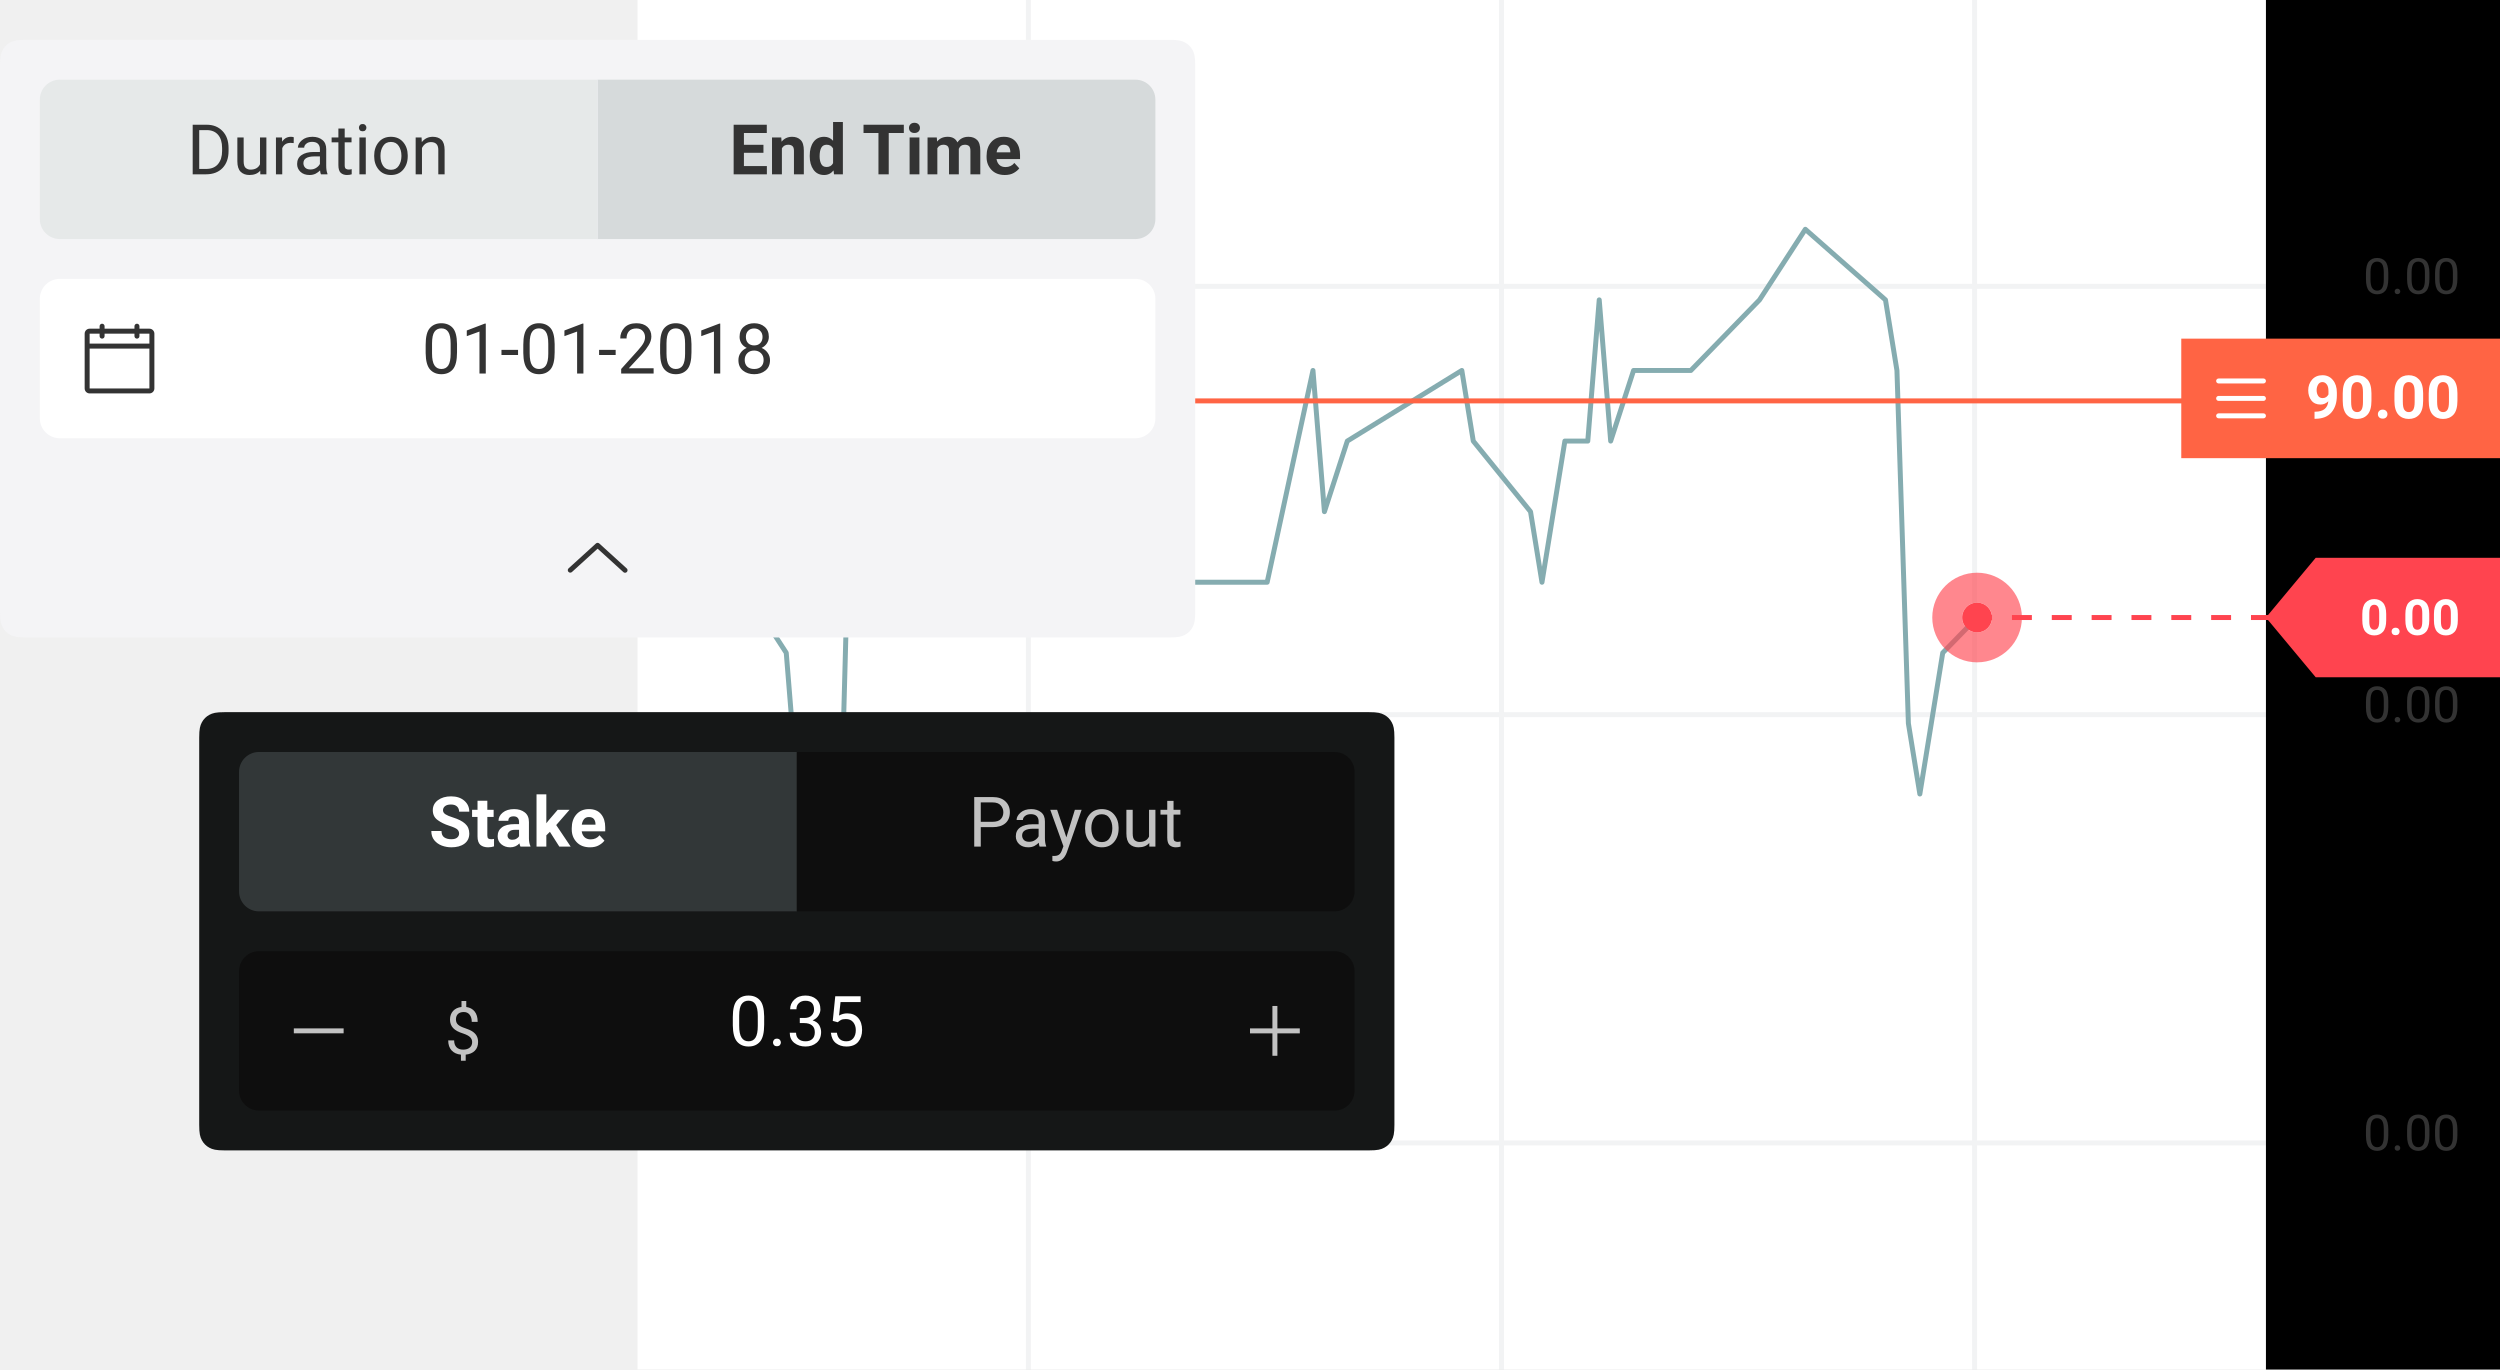
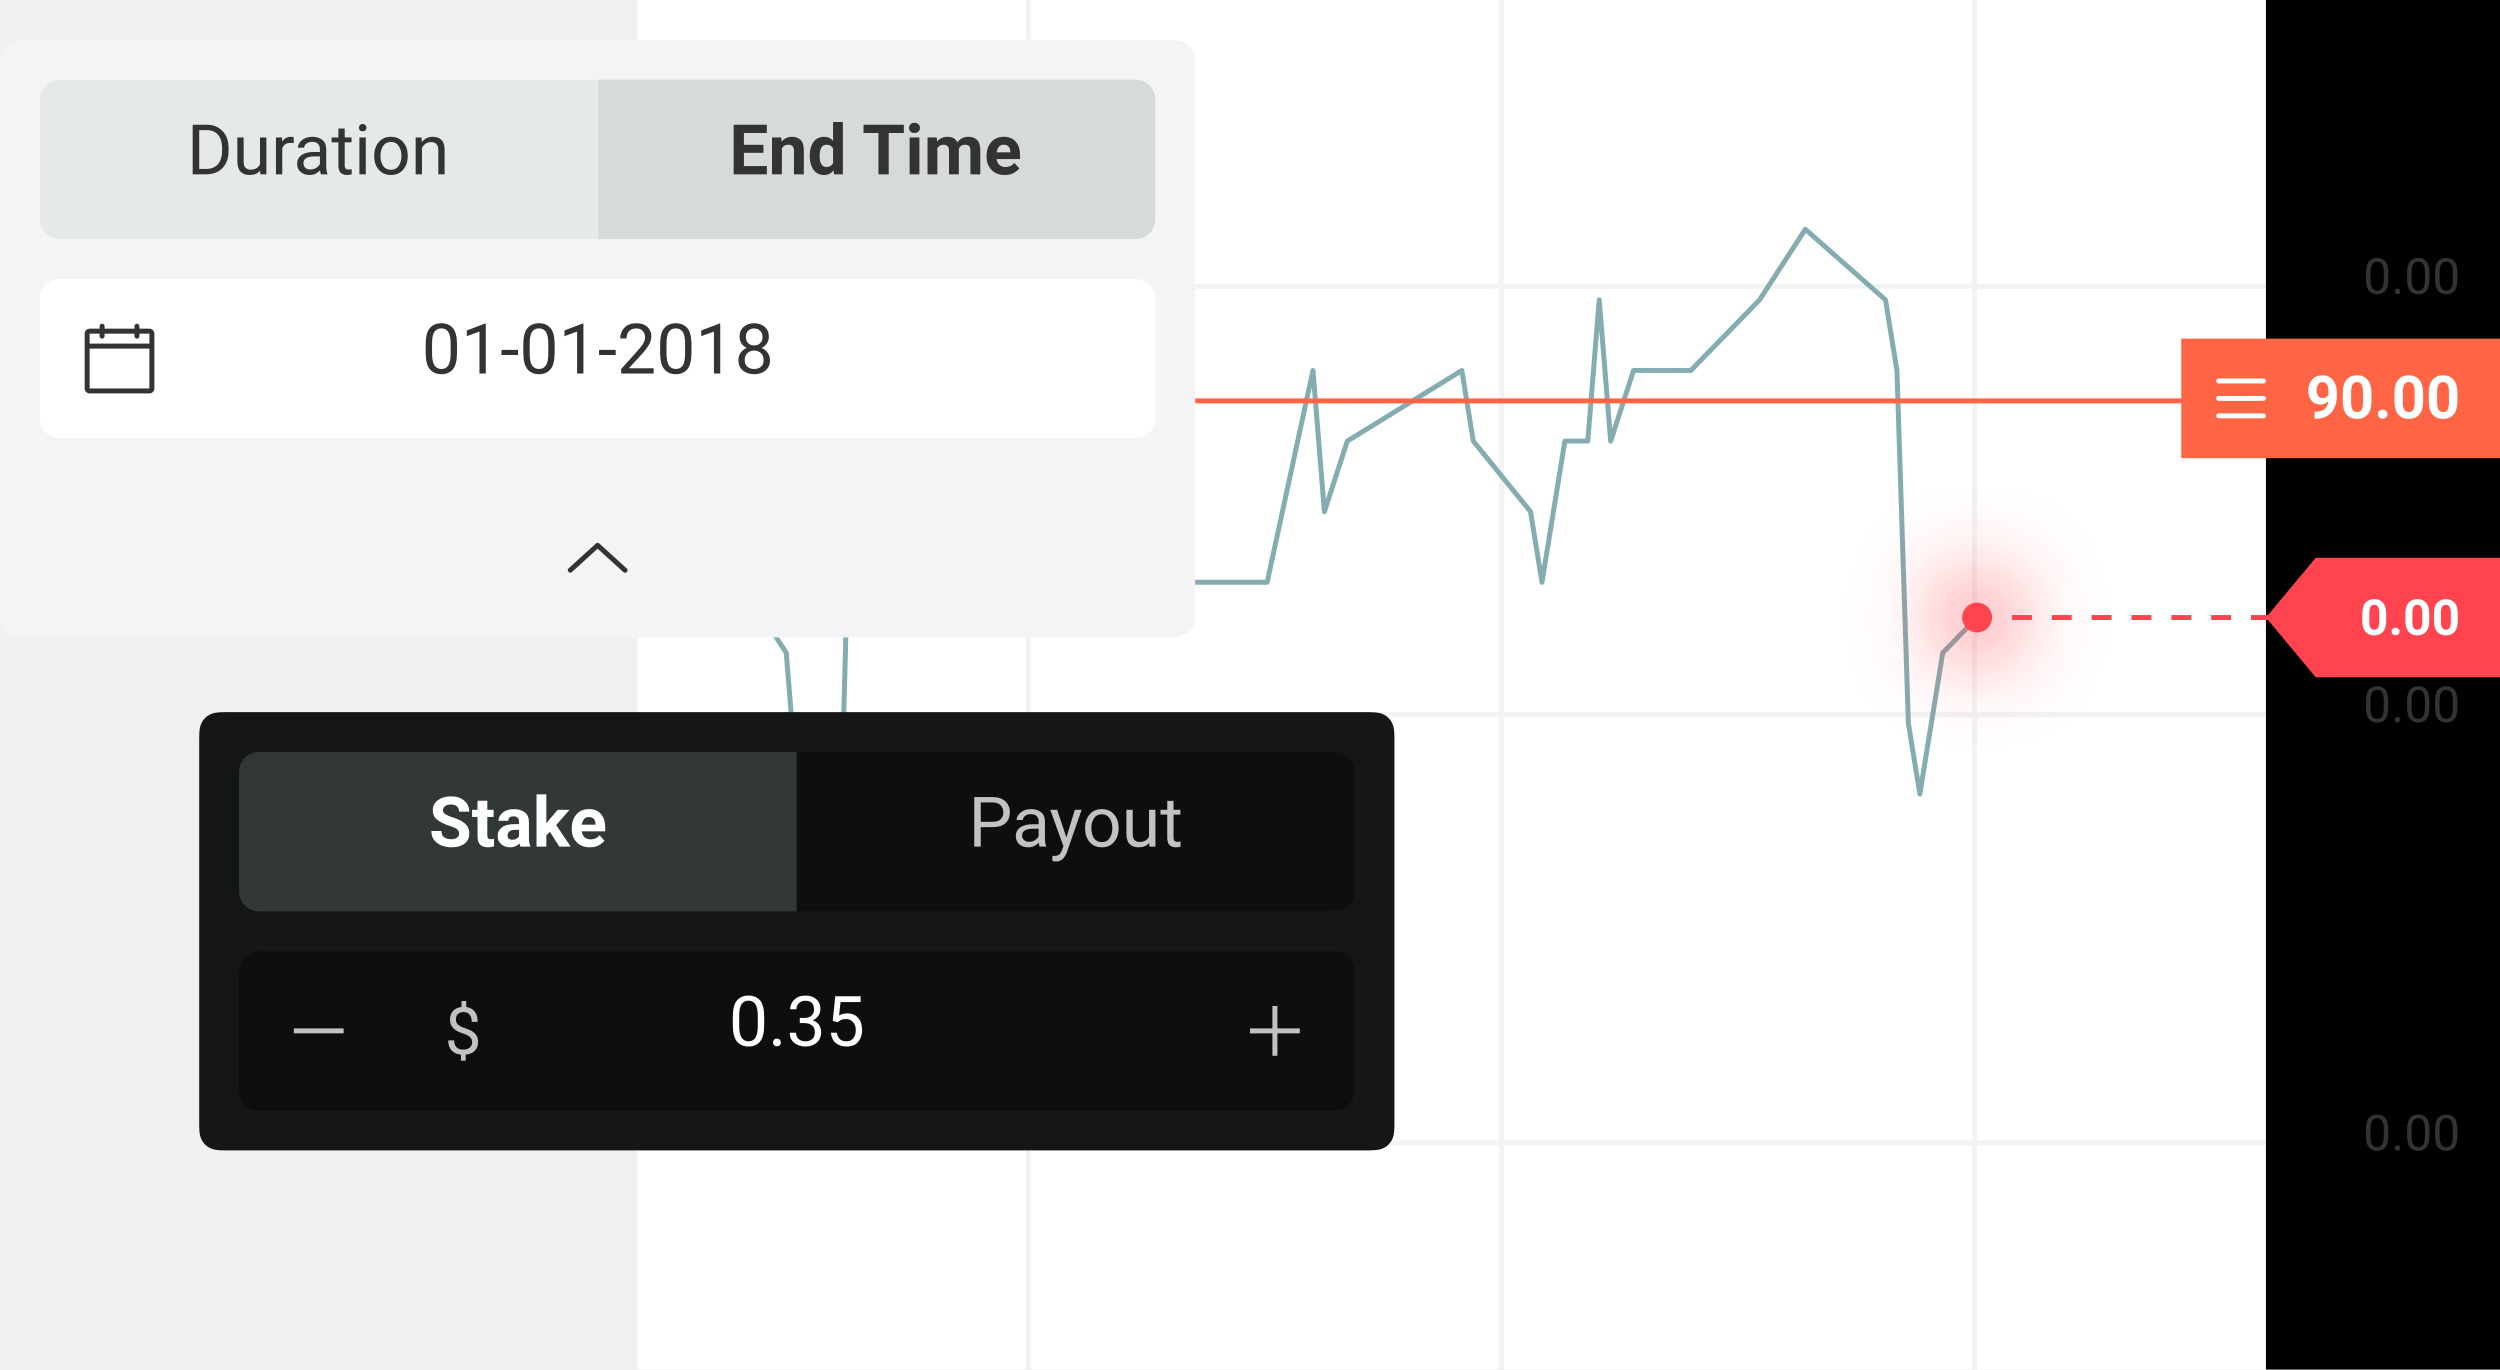
<svg xmlns="http://www.w3.org/2000/svg" xmlns:xlink="http://www.w3.org/1999/xlink" width="502" height="275" viewBox="0 0 502 275" aria-labelledby="how-you-want-icon-title">
  <defs>
    <path id="hywa" d="M0 0h374v275H0z" />
    <path id="hywc" d="M0 0h734v704H0z" />
    <linearGradient id="hywe" x1="50%" x2="50%" y1="0%" y2="114.855%">
      <stop offset="0%" stop-color="#FFF" />
      <stop offset="100%" stop-color="#FFF" stop-opacity="0" />
    </linearGradient>
    <linearGradient id="hywf" x1="50%" x2="50%" y1="100%" y2="0%">
      <stop offset="0%" stop-color="#FFF" stop-opacity="0" />
      <stop offset="100%" stop-color="#85ACB0" stop-opacity=".16" />
    </linearGradient>
    <path id="hywg" d="M0 0h47v630H0z" />
    <filter id="hywh" width="102.1%" height="100.2%" x="-1.1%" y="-.1%" filterUnits="objectBoundingBox">
      <feOffset dx="1" in="SourceAlpha" result="shadowOffsetInner1" />
      <feComposite in="shadowOffsetInner1" in2="SourceAlpha" k2="-1" k3="1" operator="arithmetic" result="shadowInnerInner1" />
      <feColorMatrix in="shadowInnerInner1" values="0 0 0 0 0.957 0 0 0 0 0.957 0 0 0 0 0.965 0 0 0 1 0" />
    </filter>
    <filter id="hywi" width="1100%" height="1100%" x="-500%" y="-500%" filterUnits="objectBoundingBox">
      <feGaussianBlur in="SourceGraphic" stdDeviation="8" />
    </filter>
    <linearGradient id="hywj" x1="0%" x2="67.3%" y1="50%" y2="50%">
      <stop offset="0%" stop-color="#FFF" />
      <stop offset="100%" stop-color="#FFF" stop-opacity="0" />
    </linearGradient>
    <linearGradient id="hywk" x1="50%" x2="50%" y1="0%" y2="54.521%">
      <stop offset="0%" stop-color="#FFF" />
      <stop offset="100%" stop-color="#FFF" stop-opacity="0" />
    </linearGradient>
    <rect id="hywl" width="231" height="58" rx="4" />
    <rect id="hywn" width="224" height="32" rx="4" />
  </defs>
  <g fill="none" fill-rule="evenodd">
    <g transform="translate(128)">
      <mask id="hywb" fill="#fff">
        <use xlink:href="#hywa" />
      </mask>
      <use fill="#D8D8D8" opacity=".27" xlink:href="#hywa" />
      <g mask="url(#hywb)">
        <g transform="translate(-360 -165)">
          <mask id="hywd" fill="#fff">
            <use xlink:href="#hywc" />
          </mask>
          <use fill="#FFF" fill-rule="nonzero" xlink:href="#hywc" />
          <g mask="url(#hywd)">
            <g fill="#F2F3F4" fill-rule="nonzero">
              <path d="M0 51h694v-1H0zM0 137h694v-1H0zM0 223h694v-1H0zM0 309h694v-1H0zM0 395h694v-1H0zM0 481h694v-1H0zM0 567h694v-1H0z" />
            </g>
            <path fill="#F2F3F4" fill-rule="nonzero" d="M628 630h1V0h-1z" />
            <path fill="url(#e)" fill-rule="nonzero" d="M0 0h39v20H0z" transform="translate(609)" />
            <text fill="#333" font-family="Roboto-Regular, Roboto" font-size="10" transform="translate(609)">
              <tspan x=".232" y="651">00:00:00</tspan>
            </text>
            <path fill="#F2F3F4" fill-rule="nonzero" d="M533 630h1V0h-1z" />
            <path fill="url(#e)" fill-rule="nonzero" d="M0 0h39v20H0z" transform="translate(514)" />
            <text fill="#333" font-family="Roboto-Regular, Roboto" font-size="10" transform="translate(514)">
              <tspan x=".232" y="651">00:00:00</tspan>
            </text>
            <path fill="#F2F3F4" fill-rule="nonzero" d="M438 630h1V0h-1z" />
            <path fill="url(#e)" fill-rule="nonzero" d="M0 0h39v20H0z" transform="translate(419)" />
            <text fill="#333" font-family="Roboto-Regular, Roboto" font-size="10" transform="translate(419)">
              <tspan x=".232" y="651">00:00:00</tspan>
            </text>
            <path fill="#F2F3F4" fill-rule="nonzero" d="M343 630h1V0h-1z" />
            <path fill="url(#e)" fill-rule="nonzero" d="M0 0h39v20H0z" transform="translate(324)" />
            <text fill="#333" font-family="Roboto-Regular, Roboto" font-size="10" transform="translate(324)">
              <tspan x=".232" y="651">00:00:00</tspan>
            </text>
            <g>
              <path fill="#F2F3F4" fill-rule="nonzero" d="M248 630h1V0h-1z" />
              <path fill="url(#e)" fill-rule="nonzero" d="M0 0h39v20H0z" transform="translate(229)" />
              <text fill="#333" font-family="Roboto-Regular, Roboto" font-size="10" transform="translate(229)">
                <tspan x=".232" y="651">00:00:00</tspan>
              </text>
            </g>
            <g>
              <path fill="#F2F3F4" fill-rule="nonzero" d="M153 630h1V0h-1z" />
              <path fill="url(#e)" fill-rule="nonzero" d="M0 0h39v20H0z" transform="translate(134)" />
              <text fill="#333" font-family="Roboto-Regular, Roboto" font-size="10" transform="translate(134)">
                <tspan x=".232" y="651">00:00:00</tspan>
              </text>
            </g>
            <g>
              <path fill="#F2F3F4" fill-rule="nonzero" d="M58 630h1V0h-1z" />
              <path fill="url(#e)" fill-rule="nonzero" d="M0 0h39v20H0z" transform="translate(39)" />
              <text fill="#333" font-family="Roboto-Regular, Roboto" font-size="10" transform="translate(39)">
                <tspan x=".232" y="651">00:00:00</tspan>
              </text>
            </g>
            <g>
              <path fill="#F2F3F4" fill-rule="nonzero" d="M-37 630h1V0h-1z" />
              <path fill="url(#e)" fill-rule="nonzero" d="M0 0h39v20H0z" transform="translate(-56)" />
              <text fill="#333" font-family="Roboto-Regular, Roboto" font-size="10" transform="translate(-56)">
                <tspan x=".232" y="651">00:00:00</tspan>
              </text>
            </g>
            <g>
              <path fill="#F2F3F4" fill-rule="nonzero" d="M-132 630h1V0h-1z" />
              <path fill="url(#e)" fill-rule="nonzero" d="M0 0h39v20H0z" transform="translate(-151)" />
              <text fill="#333" font-family="Roboto-Regular, Roboto" font-size="10" transform="translate(-151)">
                <tspan x=".232" y="651">00:00:00</tspan>
              </text>
            </g>
            <g>
              <path fill="#F2F3F4" fill-rule="nonzero" d="M-226 630h1V0h-1z" />
              <path fill="url(#e)" fill-rule="nonzero" d="M0 0h39v20H0z" transform="translate(-245)" />
              <text fill="#333" font-family="Roboto-Regular, Roboto" font-size="10" transform="translate(-245)">
                <tspan x=".232" y="651">00:00:00</tspan>
              </text>
            </g>
          </g>
          <g mask="url(#hywd)">
            <path fill="url(#f)" d="M0 99.204l2.3 14.172 6.897 28.344 4.599 14.172 6.897-14.172h4.599l4.598-14.172 2.3 14.172 2.299-14.172 2.299 14.172h4.599l2.299 56.689 4.598-14.172 6.898-14.172 2.3 14.172h9.196l6.898 14.172 2.3-14.172 2.299 14.172 2.299-14.172 11.496-28.345 2.3-42.516 6.897-14.172 13.796 14.172 4.598 14.172h4.599l2.299-14.172 2.3 14.172 2.298-14.172 2.3-14.172 6.897-28.344 4.599-14.172h4.598l2.3-14.172 4.598 14.172h4.599l4.598 14.172 2.3 70.86 2.299-14.172 2.299-85.032 2.3 56.688 2.298-56.688 2.3 28.344 2.299 42.516h4.598l2.3 42.516 2.299-42.516 2.3 14.172H204.632l2.3-14.172 2.299 14.172 2.3-42.516 2.298-28.344h4.599l6.898 14.172H252.918l2.299-14.172 2.3 14.172 6.897-14.172 4.598 14.172 4.599-14.172h6.898l2.299 14.172 2.3 56.688 2.298 14.172 2.3 14.172 4.598 28.345L305.8 212.58h34.489l2.3-14.172 2.299 28.344 2.299 56.688 2.3-70.86 2.299 28.344 2.299 28.344 2.299 14.172 2.3 42.516 4.598-14.172 2.299-28.344 4.599-14.172 2.299-28.344 2.3-28.344h4.598l4.598 14.172h4.599l4.598 28.344 4.599-42.516 2.299-14.172 2.3-14.172 2.298-42.517 2.3-14.172 4.598 14.172h9.197l2.3-14.172 9.196-42.516h4.599l4.598-14.172H471.347l13.795-42.516h9.197l4.599 14.172 11.496-14.172h34.489l6.897 14.172h18.394l2.3 14.172h9.197l6.897-28.344 2.3-14.172L600.105 0l9.197 28.344 2.299 14.172 4.599-14.172 6.897 28.344 2.3-14.172 2.299 28.344 2.299-14.172h4.599l2.299-14.172 6.898 14.172 2.299 42.516 6.898 14.172 2.299 28.344 4.598-14.172h4.599l2.299 14.172 2.3 14.172h4.598l9.197 14.173 2.3 28.344 2.298 28.344h4.599l2.3-42.516 2.298-85.033 2.3 14.172 2.299 28.344 2.3 14.172h25.291l4.598-14.172 2.3-28.344 4.598 14.172 6.898-14.172 2.3 28.344 4.598 14.172 2.299-14.172 4.598 14.172h18.394l9.197-42.516 2.3 28.344 4.598-14.172 22.993-14.172 2.299 14.172 11.496 14.172 2.3 14.172 2.299-14.172 2.299-14.172h4.598l2.3-28.344 2.299 28.344 4.598-14.172h11.497l13.795-14.172 9.197-14.172 16.095 14.172 2.3 14.172 2.298 70.86 2.3 14.173 4.598-28.344 6.898-7.087V504H0z" transform="translate(-293 126)" />
            <path stroke="#85ACB0" stroke-linecap="round" stroke-linejoin="round" d="M-293 225.217l2.3 14.174 6.897 28.348 4.599 14.174 6.897-14.174h4.599l4.598-14.174 2.3 14.174 2.299-14.174 2.299 14.174h4.599l2.299 56.696 4.598-14.174 6.898-14.174 2.3 14.174h9.196l6.898 14.174 2.3-14.174 2.299 14.174 2.299-14.174 11.496-28.348 2.3-42.522 6.897-14.174 13.796 14.174 4.598 14.174h4.599l2.299-14.174 2.3 14.174 2.298-14.174 2.3-14.174 6.897-28.347 4.599-14.174h4.598l2.3-14.174 4.598 14.174h4.599l4.598 14.174 2.3 70.87 2.299-14.175 2.299-85.043 2.3 56.695 2.298-56.695 2.3 28.348 2.299 42.521h4.598l2.3 42.522 2.299-42.522 2.3 14.174H-88.368l2.3-14.174 2.299 14.174 2.3-42.522 2.298-28.347h4.599l6.898 14.174H-40.082l2.299-14.174 2.3 14.174 6.897-14.174 4.598 14.174 4.599-14.174h6.898l2.299 14.174 2.3 56.695 2.298 14.174 2.3 14.174 4.598 28.348L12.8 338.609H47.29l2.3-14.174 2.299 28.348 2.299 56.695 2.3-70.87 2.299 28.349 2.299 28.347 2.299 14.174 2.3 42.522 4.598-14.174 2.299-28.348 4.599-14.174 2.299-28.347 2.3-28.348h4.598l4.598 14.174h4.599l4.598 28.347 4.599-42.521 2.299-14.174 2.3-14.174 2.298-42.522 2.3-14.174 4.598 14.174h9.197l2.3-14.174 9.196-42.522h4.599l4.598-14.173H178.347l13.795-42.522h9.197l4.599 14.174 11.496-14.174h34.489l6.897 14.174h18.394l2.3 14.174h9.197l6.897-28.348 2.3-14.174L307.105 126l9.197 28.348 2.299 14.174 4.599-14.174 6.897 28.348 2.3-14.174 2.299 28.348 2.299-14.174h4.599l2.299-14.174 6.898 14.174 2.299 42.521 6.898 14.174 2.299 28.348 4.598-14.174h4.599l2.299 14.174 2.3 14.174h4.598l9.197 14.174 2.3 28.348 2.298 28.348h4.599l2.3-42.522 2.298-85.044 2.3 14.174 2.299 28.348 2.3 14.174h25.291l4.598-14.174 2.3-28.348 4.598 14.174 6.898-14.174 2.3 28.348 4.598 14.174 2.299-14.174 4.598 14.174h18.394l9.197-42.522 2.3 28.348 4.598-14.174 22.993-14.174 2.299 14.174 11.496 14.174 2.3 14.174 2.299-14.174 2.299-14.174h4.598l2.3-28.348 2.299 28.348 4.598-14.174h11.497l13.795-14.174 9.197-14.174 16.095 14.174 2.3 14.174 2.298 70.87 2.3 14.174 4.598-28.348L629 289" />
          </g>
          <g mask="url(#hywd)">
            <g fill-rule="nonzero" transform="translate(687)">
              <use fill="#FFF" xlink:href="#hywg" />
              <use fill="#000" filter="url(#h)" xlink:href="#hywg" />
            </g>
            <text font-family="Roboto-Regular, Roboto" font-size="10" transform="translate(687)">
              <tspan x="19.522" y="52" fill="#333">0.00</tspan>
            </text>
            <text font-family="Roboto-Regular, Roboto" font-size="10" transform="translate(687)">
              <tspan x="19.522" y="138" fill="#333">0.00</tspan>
            </text>
            <text font-family="Roboto-Regular, Roboto" font-size="10" transform="translate(687)">
              <tspan x="19.522" y="224" fill="#333">0.00</tspan>
            </text>
            <text font-family="Roboto-Regular, Roboto" font-size="10" transform="translate(687)">
              <tspan x="19.522" y="310" fill="#333">0.00</tspan>
            </text>
            <text font-family="Roboto-Regular, Roboto" font-size="10" transform="translate(687)">
              <tspan x="19.522" y="396" fill="#333">0.00</tspan>
            </text>
            <text font-family="Roboto-Regular, Roboto" font-size="10" transform="translate(687)">
              <tspan x="19.522" y="482" fill="#333">0.00</tspan>
            </text>
            <text font-family="Roboto-Regular, Roboto" font-size="10" transform="translate(687)">
              <tspan x="19.522" y="568" fill="#333">0.00</tspan>
            </text>
          </g>
          <path fill="#F2F3F4" fill-rule="nonzero" d="M0 629h688v1H0z" mask="url(#hywd)" />
        </g>
        <path stroke="#FF444F" stroke-dasharray="4" d="M268 124h106" />
        <g fill-rule="nonzero" transform="translate(266 121)">
          <circle cx="3" cy="3" r="3" fill="#FF444F" />
-           <circle cx="3" cy="3" r="6" stroke="#FF444F" stroke-opacity=".64" stroke-width="6" filter="url(#i)" />
+           <circle cx="3" cy="3" r="6" stroke="#FF444F" stroke-opacity=".64" stroke-width="6" filter="url(#hywi)" />
        </g>
        <path fill="#FF444F" fill-rule="nonzero" d="M337 112h37v24h-37l-10-12z" />
        <text fill="#FFF" font-family="Roboto-Bold, Roboto" font-size="10" font-weight="bold" transform="translate(327 113.5)">
          <tspan x="18.883" y="14">0.00</tspan>
        </text>
        <g fill-rule="nonzero">
-           <path fill="url(#j)" d="M0 0h80v688H0z" transform="translate(-360 -165)" />
-           <path fill="url(#k)" d="M0 0h734v80H0z" transform="translate(-360 -165)" />
+           <path fill="url(#hywj)" d="M0 0h80v688H0z" transform="translate(-360 -165)" />
+           <path fill="url(#hywk)" d="M0 0h734v80H0z" transform="translate(-360 -165)" />
        </g>
        <g>
          <path fill="#FFF" fill-rule="nonzero" d="M-360 499h734v40h-734z" />
          <path fill="#F2F3F4" fill-rule="nonzero" d="M-360 499h734v1h-734z" />
          <path fill-rule="nonzero" d="M165 511h16v16h-16z" />
          <path fill="#333" d="M173.167 513.667c.276 0 .5.149.5.333v4.667H178c.164 0 .3.177.328.41l.005.09c0 .276-.149.5-.333.5h-4.333V524c0 .164-.177.3-.41.328l-.09.005c-.276 0-.5-.149-.5-.333v-4.333H168c-.164 0-.3-.177-.328-.41l-.005-.09c0-.276.149-.5.333-.5h4.667V514c0-.164.177-.3.41-.328z" />
          <path fill-rule="nonzero" d="M125 511h16v16h-16z" />
          <path fill="#333" d="M128 519.667h10c.184 0 .333-.224.333-.5s-.149-.5-.333-.5h-10c-.184 0-.333.224-.333.5s.149.5.333.5zM88.667 521.667c.184 0 .333.149.333.333v1h8v-1c0-.184.15-.333.333-.333h2c.184 0 .334.149.334.333v3.333c0 .184-.15.334-.334.334H86.667a.333.333 0 0 1-.334-.334V522c0-.184.15-.333.334-.333zm-.334.666H87V525h12v-2.667h-1.333v1c0 .184-.15.334-.334.334h-8.666a.333.333 0 0 1-.334-.334v-1zm5.667-10c.184 0 .333.15.333.334v5H96c.275 0 .431.313.267.533l-3 4a.333.333 0 0 1-.534 0l-3-4a.333.333 0 0 1 .267-.533h1.667v-5c0-.184.149-.334.333-.334h2zm-.333.667h-1.334v5c0 .184-.149.333-.333.333h-1.333L93 521.444l2.333-3.11H94a.333.333 0 0 1-.333-.334v-5z" />
          <g stroke="#979797" stroke-linejoin="round">
            <path d="M56.667 512.667l2.666 2.666L50.667 524l-4 1.333 1.333-4z" />
            <path stroke-linecap="round" d="M55 514.333L57.667 517M50.667 524L48 521.333M46.667 525.333H58" />
          </g>
          <path fill="#333" d="M56.902 512.431l2.667 2.667c.13.13.13.34 0 .471l-8.667 8.667a.333.333 0 0 1-.108.072l-.025.01-2.047.681L58 525c.164 0 .3.177.328.41l.005.09c0 .276-.149.5-.333.5H46.667c-.184 0-.334-.224-.334-.5 0-.035.003-.07.007-.102a.315.315 0 0 1 .01-.17l1.332-3.994.006-.017-.004.01a.333.333 0 0 1 .024-.054l.02-.034.036-.041 8.667-8.667c.13-.13.341-.13.471 0zm-8.757 9.518l-.951 2.857 2.855-.953-1.904-1.904zM55 514.804l-6.53 6.53 2.196 2.194L57.195 517 55 514.804zm-7.236 6.294l-.031.036-.009.012a.333.333 0 0 1 .04-.048zm8.903-7.96l-1.196 1.195 2.195 2.195 1.196-1.195-2.195-2.195z" />
          <g stroke="#979797" stroke-linejoin="round">
            <path d="M6.667 514.667H12v-2l4 3-4 3v-2H6.667zM19.333 521.333H14v-2l-4 3 4 3v-2h5.333z" />
          </g>
          <path fill="#333" d="M13.8 519.067a.333.333 0 0 1 .533.266V521h5c.184 0 .334.15.334.333v2c0 .184-.15.334-.334.334h-5v1.666a.333.333 0 0 1-.533.267l-4-3a.333.333 0 0 1 0-.533zm-.133.933l-3.111 2.333 3.11 2.334v-1.334c0-.184.15-.333.334-.333h5v-1.333h-5a.333.333 0 0 1-.333-.334V520zm-1.467-7.6l4 3c.178.133.178.4 0 .533l-4 3a.333.333 0 0 1-.533-.266V517h-5a.333.333 0 0 1-.334-.333v-2c0-.184.15-.334.334-.334h5v-1.666c0-.275.313-.432.533-.267zm.133.933v1.334c0 .184-.149.333-.333.333H7v1.333h5c.184 0 .333.15.333.334V518l3.111-2.333-3.11-2.334z" />
          <g>
            <g stroke="#979797" stroke-linejoin="round">
              <path d="M-33.333 514h12.666-12.666zM-33.333 524.667h10-10z" />
              <path stroke-linecap="round" d="M-32.667 512.667v12.666M-21.333 512.667V520M-30.667 520.667L-28 518l2 2.667 2.667-3.334M-22 521.333V524zM-23.333 522.667h2.666" />
            </g>
            <path fill="#333" d="M-21.167 512.333c.246 0 .45.118.492.274l.008.06v1c.184 0 .334.224.334.5 0 .245-.118.45-.274.492l-.06.008V520c0 .184-.224.333-.5.333-.245 0-.45-.118-.492-.273l-.008-.06v-5.334H-32v9.667h8.668c.184 0 .333.224.333.5 0 .246-.118.45-.273.492l-.06.008H-32c0 .184-.224.334-.5.334-.245 0-.45-.118-.492-.274l-.008-.06h-.333c-.184 0-.334-.224-.334-.5 0-.245.118-.45.274-.492l.06-.008h.332v-9.667h-.332c-.184 0-.334-.223-.334-.5 0-.245.118-.449.274-.491l.06-.008h.332l.001-1c0-.164.177-.3.41-.328l.09-.006c.245 0 .45.118.492.274l.008.06v1h10.333v-1c0-.144.136-.266.326-.313l.084-.015.09-.006zm-.756 8.672l.09-.005c.245 0 .45.118.492.273l.008.06v1h.666c.164 0 .3.177.328.41l.006.09c0 .246-.118.45-.274.492l-.06.008h-.667V524c0 .164-.176.3-.41.328l-.09.005c-.245 0-.449-.118-.491-.273l-.008-.06v-.667h-1c-.164 0-.3-.177-.328-.41l-.006-.09c0-.245.118-.45.274-.492l.06-.008h1v-1c0-.163.177-.3.41-.328l.09-.005zm-1.202-3.932a.333.333 0 0 1 .093.403l-.041.066-2.667 3.333a.334.334 0 0 1-.472.049l-.055-.057-1.77-2.36-2.394 2.395a.333.333 0 0 1-.52-.41l.049-.061 2.666-2.667a.334.334 0 0 1 .452-.018l.05.054 1.743 2.322 2.397-2.997a.333.333 0 0 1 .469-.052z" />
          </g>
          <g>
            <text fill="#333" font-family="Roboto-Regular, Roboto" font-size="12" transform="translate(-99.302 510)">
              <tspan x="1.129" y="11">30 Min</tspan>
            </text>
            <path fill="#000" fill-opacity=".8" d="M-113.843 511v3h2.5v10h-2.5v3h-1v-3h-2.5v-10h2.5v-3h1z" />
          </g>
          <g>
            <path fill-rule="nonzero" d="M-167 511h16v16h-16z" />
            <path fill="#333" d="M-159 511a1 1 0 0 1 .993.883l.007.117v1l-.003.084a6.002 6.002 0 0 1 4.92 4.92L-153 518h1a1 1 0 0 1 .117 1.993L-152 520h-1l-.084-.003a6.001 6.001 0 0 1-4.92 4.92l.004.083v1a1 1 0 0 1-2 0v-1l.003-.084a6.001 6.001 0 0 1-4.92-4.92L-165 520h-1a1 1 0 0 1-.117-1.993L-166 518h1l.084.003a6.002 6.002 0 0 1 4.92-4.92L-160 513v-1a1 1 0 0 1 1-1zm0 4a4 4 0 1 0 0 8 4 4 0 0 0 0-8z" />
          </g>
        </g>
        <g transform="translate(-360 -165)">
          <rect width="247" height="74" fill="#F2F3F4" fill-rule="nonzero" rx="4" />
          <g transform="translate(8 8)">
            <mask id="hywm" fill="#fff">
              <use xlink:href="#hywl" />
            </mask>
            <use fill="#FFF" xlink:href="#hywl" />
            <g fill="#333" mask="url(#hywm)">
              <path d="M212.164 26.13a.5.5 0 1 1 .672.74l-5.5 5a.5.5 0 0 1-.672 0l-5.5-5a.5.5 0 0 1 .672-.74L207 30.824l5.164-4.694z" />
            </g>
            <g mask="url(#hywm)">
              <path fill="#4BB4B3" fill-rule="nonzero" d="M175 37l6 8h-12z" />
              <text font-family="Roboto-Regular, Roboto" font-size="12" transform="translate(56 8)">
                <tspan x="0" y="35" fill="#333">84.54 - 0.14 (0.16%)</tspan>
              </text>
              <text fill-opacity=".8" font-family="Roboto-Bold, Roboto" font-size="16" font-weight="bold" transform="translate(56 8)">
                <tspan x="0" y="15" fill="#000">AUD/JPY</tspan>
              </text>
            </g>
            <g mask="url(#hywm)">
              <g transform="translate(8 17)">
                <path fill="#0D47A1" fill-rule="nonzero" d="M22.203 0H1.797C.805 0 0 .817 0 1.826v12.322c0 1.008.805 1.826 1.797 1.826h20.406c.992 0 1.797-.818 1.797-1.826V1.826C24 .817 23.195 0 22.203 0z" />
                <path fill="#FFF" fill-rule="nonzero" d="M.414 7.987h.719l3.833-2.551v2.55h2.069v-2.55l3.832 2.55h.72a.417.417 0 0 0 .413-.42v-.333L8.712 5.044H12V2.943H8.711L12 .753V.42a.417.417 0 0 0-.414-.42h-.719L7.034 2.551V0H4.965v2.551L1.258.084a1.807 1.807 0 0 0-1.017.83l3.048 2.029H0v2.101h3.289L0 7.233v.333c0 .233.185.42.414.42zM6.125 10.279l.313 1.047 1-.405c.086-.034.163.065.111.142l-.611.9.936.543c.08.046.052.17-.04.176l-1.075.076.166 1.082c.014.092-.098.147-.16.078l-.729-.806-.729.806c-.062.069-.174.014-.16-.078l.166-1.082-1.075-.076c-.091-.006-.119-.13-.04-.176l.937-.542-.612-.901c-.052-.077.026-.176.111-.142l1 .405.313-1.047a.093.093 0 0 1 .178 0zm12.31 1.524l.153.512.488-.198c.042-.017.08.031.055.069l-.3.44.458.265c.039.022.025.083-.02.086l-.524.037.08.528c.008.045-.047.072-.078.039l-.356-.394-.356.394c-.03.033-.085.006-.078-.039l.081-.528-.525-.037c-.045-.003-.058-.064-.02-.086l.458-.265-.299-.44c-.025-.038.013-.086.054-.07l.49.199.152-.512a.045.045 0 0 1 .087 0zm1.18-4.125a.052.052 0 0 1 .1 0l.122.373.387.003c.05 0 .071.065.03.096l-.31.233.116.375c.015.049-.04.09-.08.06l-.315-.23-.315.23c-.04.03-.095-.011-.08-.06l.117-.375-.312-.233c-.04-.03-.02-.095.03-.096l.388-.003zm-4.582-.92l.152.512.49-.198c.041-.016.08.032.054.07l-.3.44.458.265c.039.022.025.082-.02.086l-.524.037.08.528c.008.045-.047.072-.078.038l-.356-.393-.356.393c-.03.034-.085.007-.078-.038l.081-.528-.525-.037c-.045-.004-.058-.064-.02-.086l.458-.265-.299-.44c-.025-.038.013-.086.054-.07l.49.198.152-.511a.045.045 0 0 1 .087 0zm6.62-1.681l.153.512.49-.198c.04-.017.079.031.053.069l-.298.44.457.265c.039.023.025.083-.02.086l-.525.037.081.529c.007.045-.047.072-.078.038l-.356-.394-.356.394c-.03.033-.085.007-.078-.038l.081-.529-.525-.037c-.045-.003-.058-.063-.02-.086l.458-.265-.299-.44c-.025-.038.013-.086.054-.07l.49.199.152-.512a.045.045 0 0 1 .087 0zm-3.218-2.246l.153.512.488-.198c.042-.017.08.031.055.069l-.3.44.458.265c.039.023.025.083-.02.086l-.524.037.08.529c.008.045-.047.072-.078.038l-.356-.394-.356.394c-.03.034-.085.007-.078-.038l.081-.529-.525-.037c-.045-.003-.058-.063-.02-.086l.458-.265-.299-.44c-.025-.038.013-.086.054-.069l.49.198.152-.512a.045.045 0 0 1 .087 0z" />
                <path fill="#F44336" fill-rule="nonzero" d="M6.62 0v3.363H12v1.261H6.62v3.363H5.38V4.624H0V3.363h5.38V0h1.24zM4.955 5.044L.492 7.987H.414a.398.398 0 0 1-.305-.145l-.05-.071 4.135-2.727h.76zm3.164 0L11.993 7.6a.416.416 0 0 1-.234.346l-4.4-2.902h.76zM.685.393l3.867 2.55h-.76L.386.696C.473.584.574.482.685.393zM11.586 0c.122 0 .227.056.301.141l.05.07-4.142 2.732h-.76L11.496 0h.09z" />
                <rect width="23" height="15" x=".5" y=".5" stroke="#000" stroke-opacity=".04" rx="2" />
                <rect width="23" height="15" x=".5" y=".5" stroke="#000" stroke-opacity=".04" rx="2" />
                <g transform="translate(8 8)">
                  <g fill-rule="nonzero">
                    <path fill="#FFF" d="M22.203.013H1.797C.805.013 0 .831 0 1.84v12.322c0 1.008.805 1.826 1.797 1.826h20.406c.992 0 1.797-.818 1.797-1.826V1.839C24 .831 23.195.013 22.203.013z" />
                    <ellipse cx="12" cy="8" fill="#ED293F" rx="4.552" ry="4.624" />
                  </g>
                  <rect width="23" height="15" x=".5" y=".5" stroke="#000" stroke-opacity=".04" rx="2" />
                </g>
                <rect width="23" height="15" x="8.5" y="8.5" stroke="#000" stroke-opacity=".04" rx="2" />
              </g>
            </g>
          </g>
        </g>
      </g>
      <g mask="url(#hywb)">
        <path stroke="#FF6444" d="M-360 80.5h683" />
        <path fill="#FF6444" fill-rule="nonzero" d="M310 68h64v24h-64z" />
        <text fill="#FFF" font-family="Roboto-Bold, Roboto" font-size="12" font-weight="bold" transform="translate(314 73)">
          <tspan x="20.975" y="11">90.00</tspan>
        </text>
        <path fill="#FFF" d="M326.5 83a.5.5 0 1 1 0 1h-9a.5.5 0 1 1 0-1h9zm0-3.5a.5.5 0 1 1 0 1h-9a.5.5 0 0 1 0-1h9zm0-3.5a.5.5 0 1 1 0 1h-9a.5.5 0 0 1 0-1h9z" />
      </g>
    </g>
    <path fill="#F4F4F6" fill-rule="nonzero" d="M5.128 8h229.744c1.783 0 2.43.186 3.082.534.652.349 1.163.86 1.512 1.512.348.652.534 1.299.534 3.082v109.744c0 1.783-.186 2.43-.534 3.082a3.635 3.635 0 0 1-1.512 1.512c-.652.348-1.299.534-3.082.534H5.128c-1.783 0-2.43-.186-3.082-.534a3.635 3.635 0 0 1-1.512-1.512c-.348-.652-.534-1.299-.534-3.082V13.128c0-1.783.186-2.43.534-3.082a3.635 3.635 0 0 1 1.512-1.512C2.698 8.186 3.345 8 5.128 8z" />
    <path fill="#333" d="M125.164 114.87a.5.5 0 1 0 .672-.74l-5.5-5a.5.5 0 0 0-.672 0l-5.5 5a.5.5 0 0 0 .672.74l5.164-4.694 5.164 4.694z" />
    <g transform="translate(8 56)">
      <rect width="224" height="32" fill="#FFF" rx="4" />
      <path fill="#333" d="M19.5 9a.5.5 0 0 1 .5.5v.5h2a1 1 0 0 1 1 1v11a1 1 0 0 1-1 1H10a1 1 0 0 1-1-1V11a1 1 0 0 1 1-1h2v-.5a.5.5 0 0 1 1 0v.5h6v-.5a.5.5 0 0 1 .5-.5zm2.5 5H10v8h12v-8zm-3-3h-6v.5a.5.5 0 0 1-1 0V11h-2v2h12v-2h-2v.5a.5.5 0 1 1-1 0V11z" />
      <text fill="#333" font-family="Roboto-Regular, Roboto" font-size="14">
        <tspan x="76.692" y="19">01-01-2018</tspan>
      </text>
    </g>
    <path fill="#D6DADB" fill-rule="nonzero" d="M120 16h108a4 4 0 0 1 4 4v24a4 4 0 0 1-4 4H120V16z" />
    <text fill="#333" font-family="Roboto-Bold, Roboto" font-size="14" font-weight="bold" transform="translate(120 16)">
      <tspan x="26.424" y="19">End Time</tspan>
    </text>
    <g>
      <path fill="#E6E9E9" d="M12 16h108v32H12a4 4 0 0 1-4-4V20a4 4 0 0 1 4-4z" />
      <text fill="#333" font-family="Roboto-Regular, Roboto" font-size="14" transform="translate(8 16)">
        <tspan x="29.535" y="19">Duration</tspan>
      </text>
    </g>
    <g>
      <path fill="#151717" fill-rule="nonzero" d="M45.128 143h229.744c1.783 0 2.43.186 3.082.534.652.349 1.163.86 1.512 1.512.348.652.534 1.299.534 3.082v77.744c0 1.783-.186 2.43-.534 3.082a3.635 3.635 0 0 1-1.512 1.512c-.652.348-1.299.534-3.082.534H45.128c-1.783 0-2.43-.186-3.082-.534a3.635 3.635 0 0 1-1.512-1.512c-.348-.652-.534-1.299-.534-3.082v-77.744c0-1.783.186-2.43.534-3.082a3.635 3.635 0 0 1 1.512-1.512c.652-.348 1.299-.534 3.082-.534z" />
      <path fill="#323738" fill-rule="nonzero" d="M52 151h108v32H52a4 4 0 0 1-4-4v-24a4 4 0 0 1 4-4z" />
      <text fill="#FFF" font-family="Roboto-Bold, Roboto" font-size="14" font-weight="bold" transform="translate(48 151)">
        <tspan x="38.124" y="19">Stake</tspan>
      </text>
      <g>
        <path fill="#0E0E0E" fill-rule="nonzero" d="M160 151h108a4 4 0 0 1 4 4v24a4 4 0 0 1-4 4H160v-32z" />
        <text fill="#C2C2C2" font-family="Roboto-Regular, Roboto" font-size="14" transform="translate(160 151)">
          <tspan x="34.467" y="19">Payout</tspan>
        </text>
      </g>
      <g transform="translate(48 191)">
        <mask id="hywo" fill="#fff">
          <use xlink:href="#hywn" />
        </mask>
        <use fill="#0E0E0E" fill-rule="nonzero" xlink:href="#hywn" />
        <path fill-rule="nonzero" d="M193 1h27a3 3 0 0 1 3 3v24a3 3 0 0 1-3 3h-27V1z" mask="url(#hywo)" />
        <g fill="#C2C2C2" fill-rule="nonzero" mask="url(#hywo)">
          <path d="M208.5 11v4.5h4.5v1h-4.5V21h-1v-4.5H203v-1h4.5V11h1z" />
        </g>
        <path fill-rule="nonzero" d="M4 1h27v30H4a3 3 0 0 1-3-3V4a3 3 0 0 1 3-3z" mask="url(#hywo)" />
        <g mask="url(#hywo)">
          <path fill="#C2C2C2" fill-rule="nonzero" d="M11 15.5h10v1H11z" />
        </g>
        <text fill="#FFF" font-family="Roboto-Regular, Roboto" font-size="14" mask="url(#hywo)">
          <tspan x="98.366" y="19">0.35</tspan>
        </text>
        <g mask="url(#hywo)">
          <path fill="#C2C2C2" fill-rule="nonzero" d="M46.808 18.254c0-.394-.139-.726-.416-.996-.277-.27-.744-.514-1.402-.733-.915-.278-1.582-.641-2-1.09-.42-.447-.63-1.015-.63-1.705 0-.703.206-1.279.616-1.729.41-.45.975-.717 1.692-.803V10h.96v1.204c.722.099 1.284.401 1.686.906.401.506.602 1.198.602 2.076H46.73c0-.604-.144-1.084-.431-1.44-.288-.355-.677-.533-1.167-.533-.511 0-.902.132-1.173.395-.27.264-.406.631-.406 1.103 0 .436.143.785.429 1.044.285.259.756.495 1.411.707.655.212 1.167.445 1.534.7.367.255.638.552.812.89.174.338.261.735.261 1.189 0 .724-.218 1.306-.654 1.748-.436.44-1.047.702-1.834.784V22h-.953v-1.227c-.8-.073-1.426-.357-1.88-.852-.452-.495-.679-1.166-.679-2.014h1.192c0 .595.157 1.054.47 1.375.314.321.759.482 1.335.482.563 0 1.005-.135 1.327-.405.323-.27.484-.638.484-1.105z" />
        </g>
      </g>
    </g>
  </g>
</svg>
